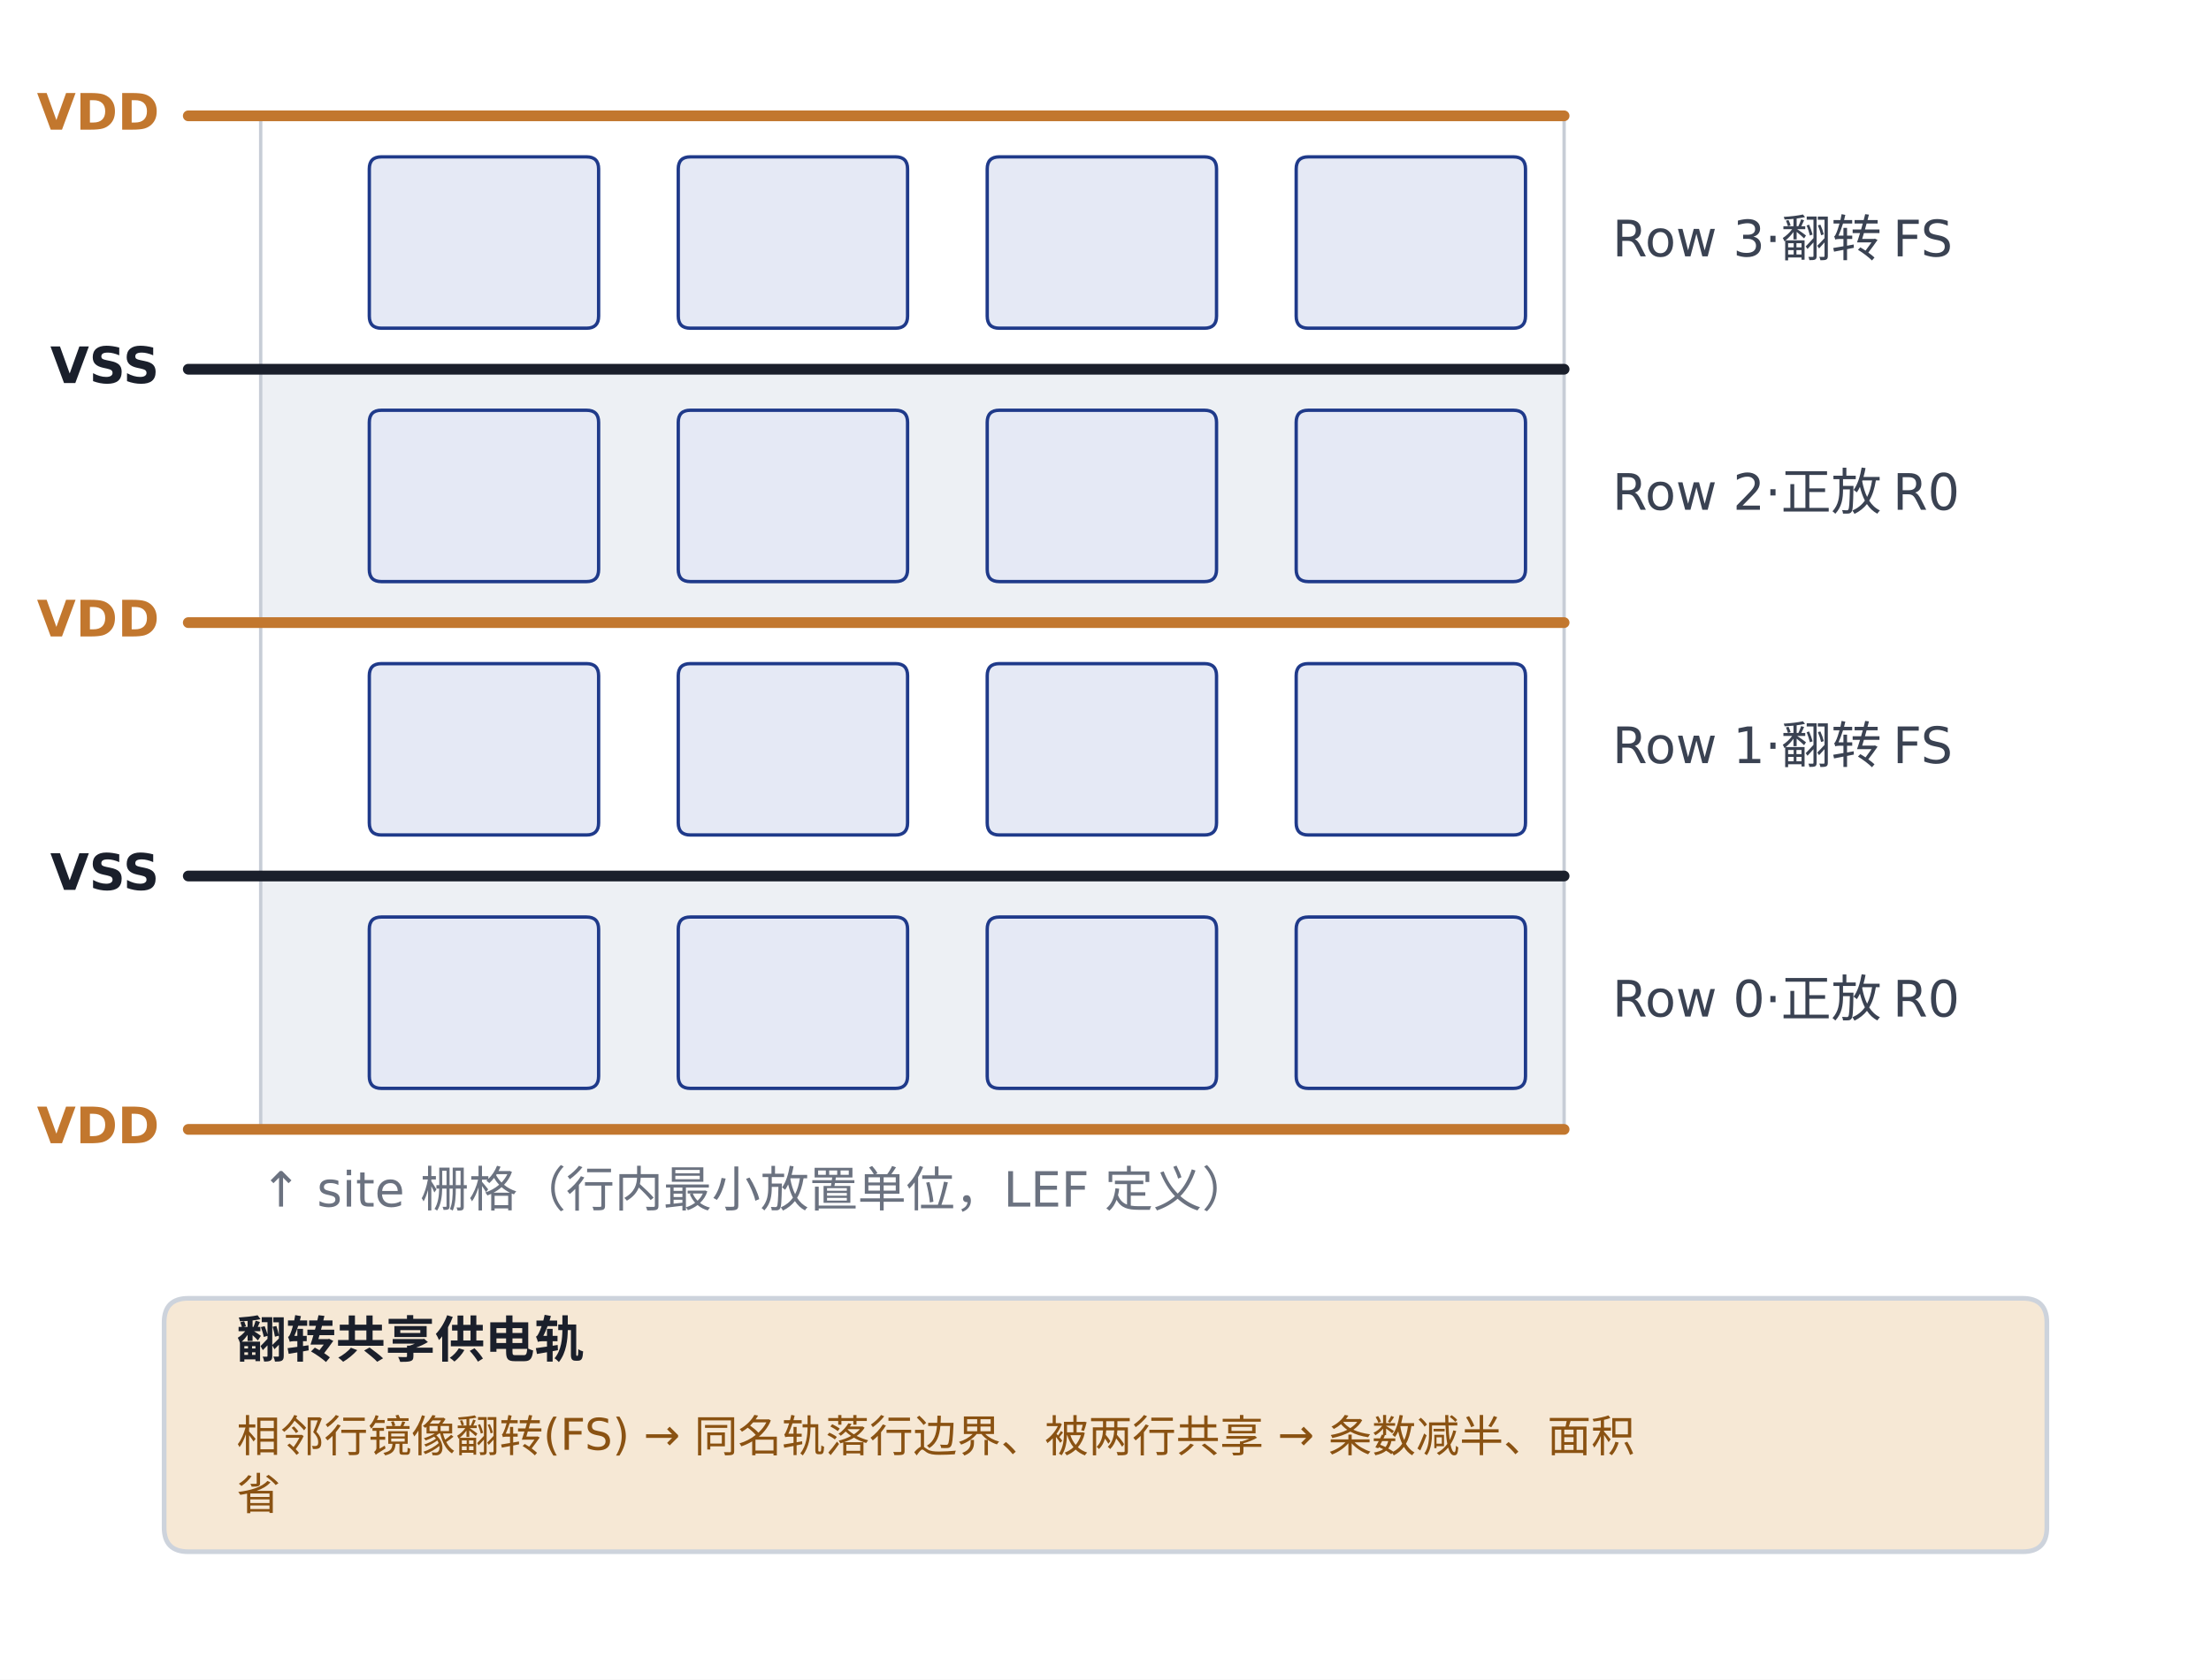
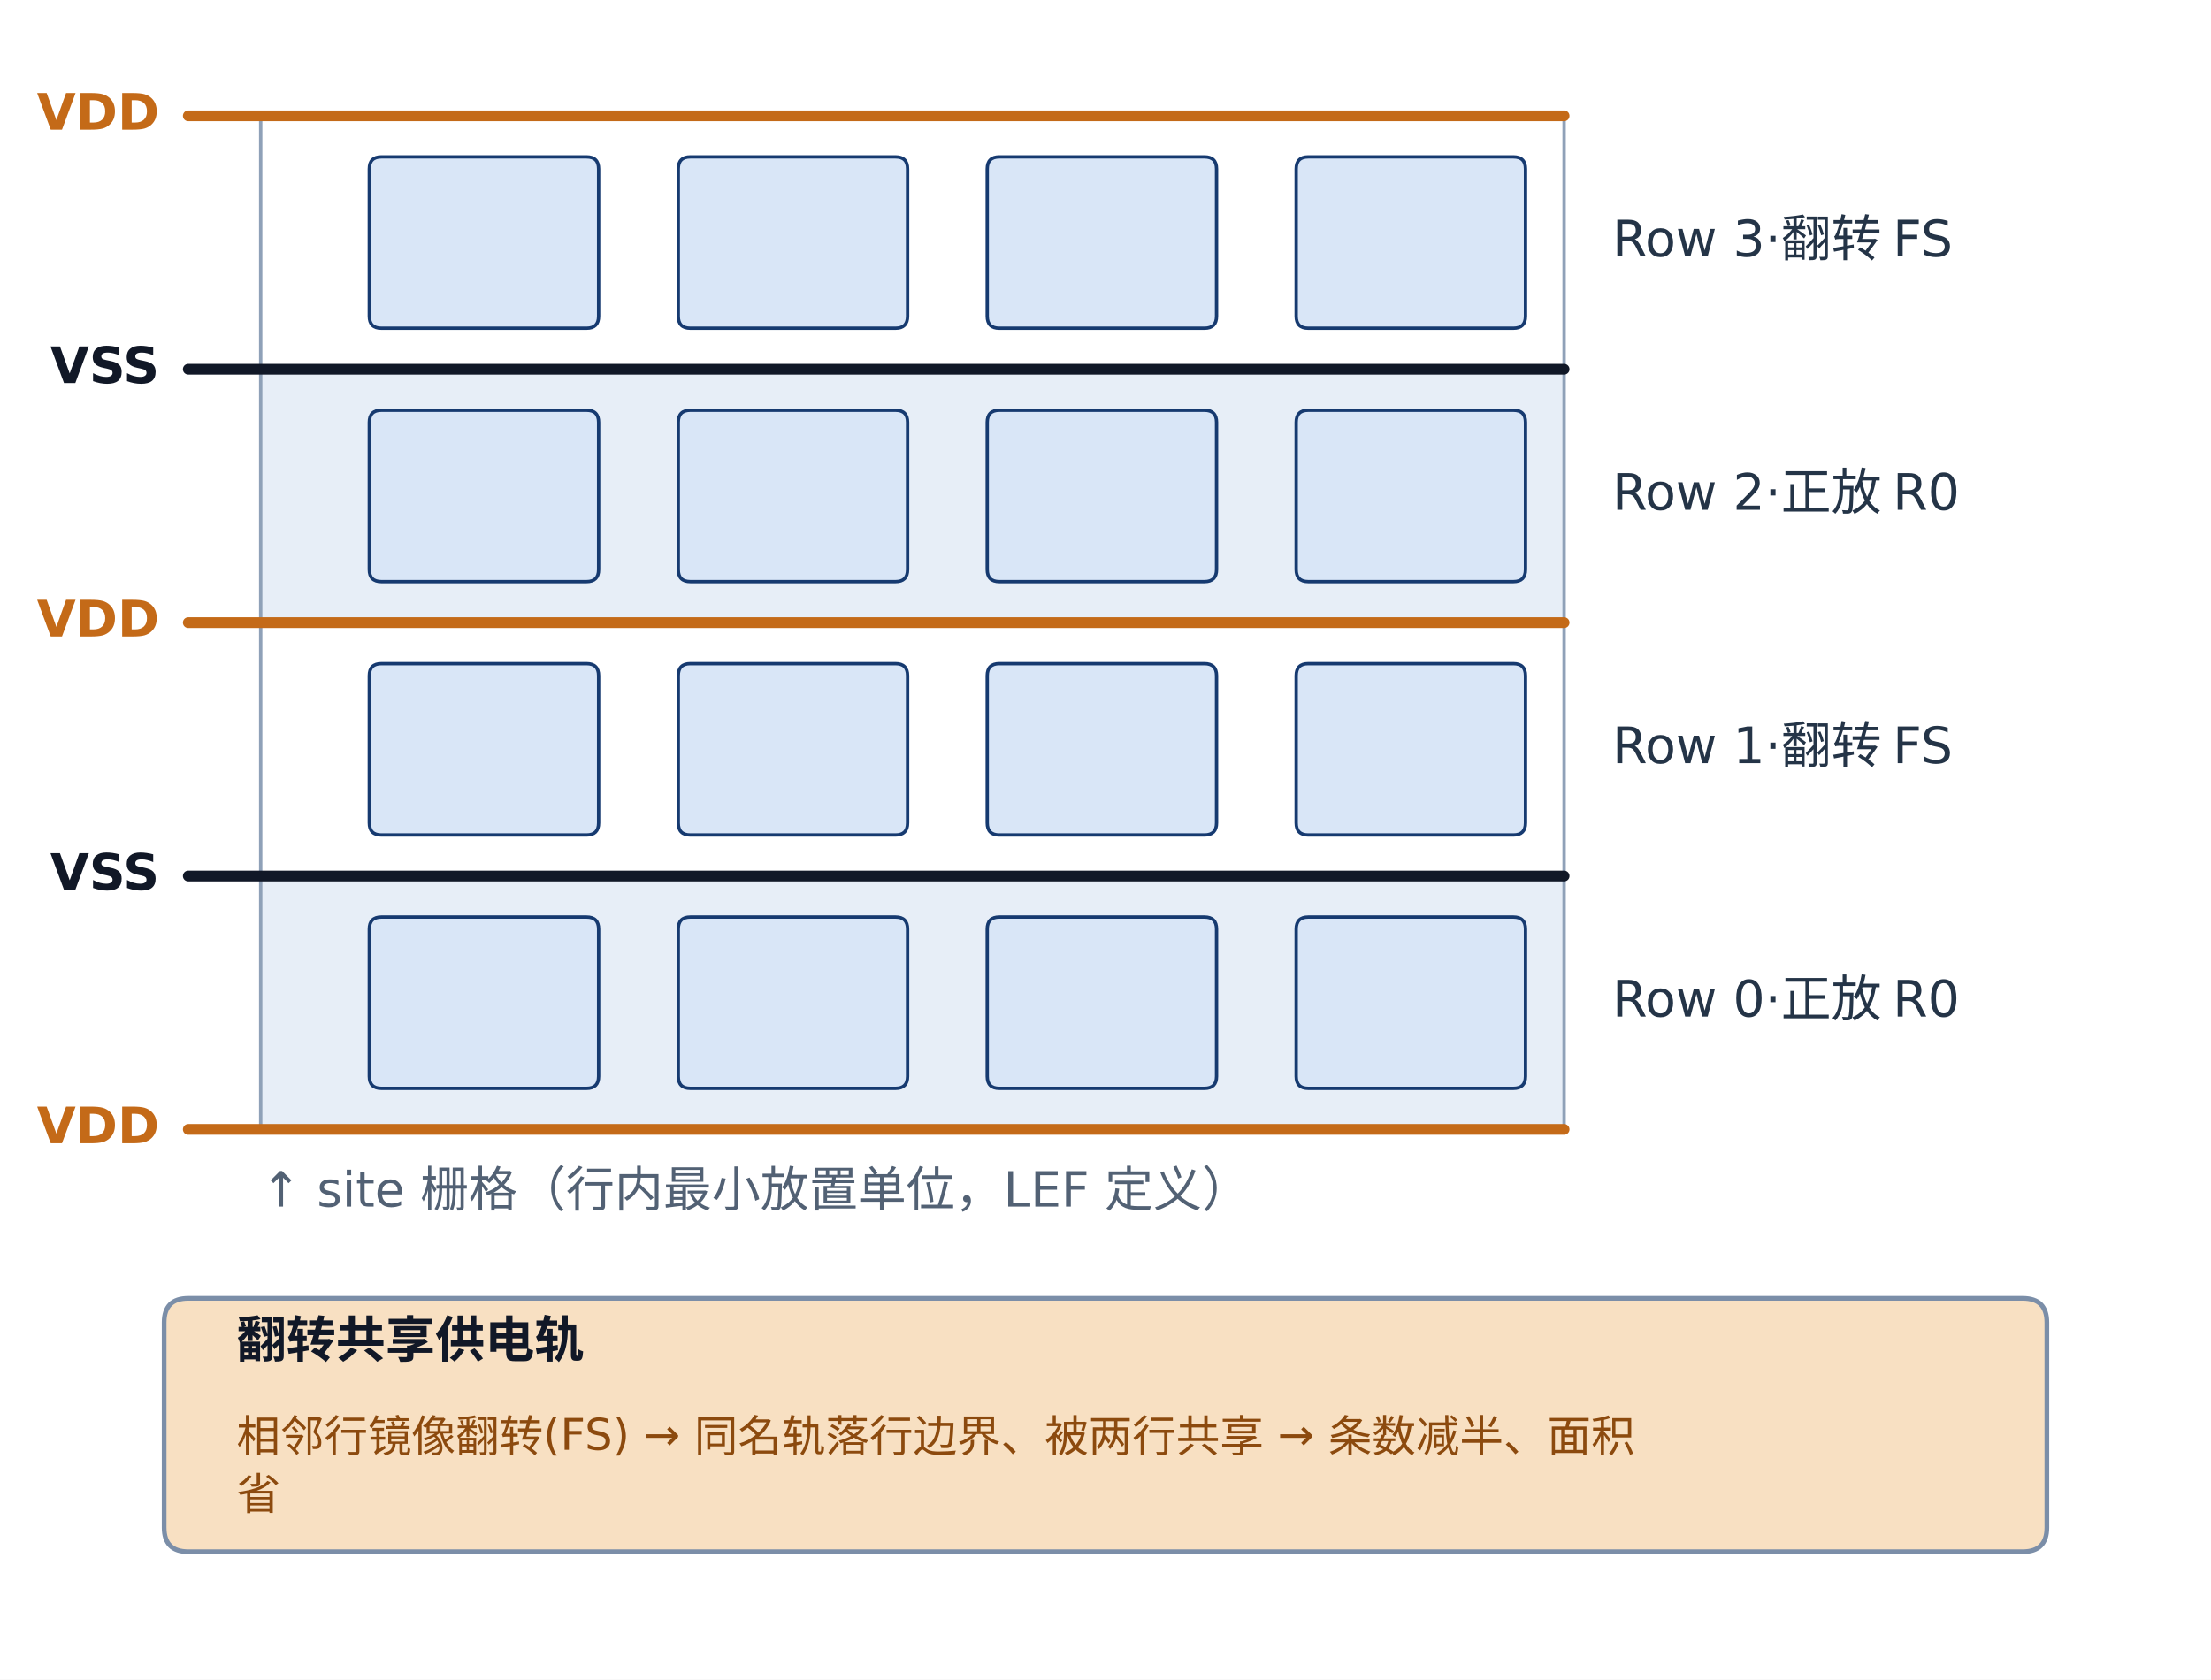
<svg xmlns="http://www.w3.org/2000/svg" width="659.52pt" height="501.12pt" viewBox="0 0 659.52 501.12" version="1.1">
  <defs>
    <style type="text/css">*{stroke-linejoin: round; stroke-linecap: butt}</style>
  </defs>
  <g id="figure_1">
    <g id="patch_1">
      <path d="M 0 501.12  L 659.52 501.12  L 659.52 0  L 0 0  z " style="fill: #ffffff" />
    </g>
    <g id="axes_1">
      <g id="patch_2">
        <path d="M 5.76 495.36  L 653.76 495.36  L 653.76 5.76  L 5.76 5.76  z " clip-path="url(#pae38d17460)" style="fill: #ffffff" />
      </g>
      <g id="patch_3">
-         <path d="M 77.76 336.96  L 466.56 336.96  L 466.56 261.36  L 77.76 261.36  z " clip-path="url(#pae38d17460)" style="fill: #edf0f4; stroke: #c7cdd6; stroke-linejoin: miter" />
+         <path d="M 77.76 336.96  L 466.56 336.96  L 466.56 261.36  L 77.76 261.36  z " clip-path="url(#pae38d17460)" style="fill: #E7EEF7; stroke: #8FA1B8; stroke-linejoin: miter" />
      </g>
      <g id="patch_4">
-         <path d="M 77.76 261.36  L 466.56 261.36  L 466.56 185.76  L 77.76 185.76  z " clip-path="url(#pae38d17460)" style="fill: #ffffff; stroke: #c7cdd6; stroke-linejoin: miter" />
+         <path d="M 77.76 261.36  L 466.56 261.36  L 466.56 185.76  L 77.76 185.76  z " clip-path="url(#pae38d17460)" style="fill: #ffffff; stroke: #8FA1B8; stroke-linejoin: miter" />
      </g>
      <g id="patch_5">
-         <path d="M 77.76 185.76  L 466.56 185.76  L 466.56 110.16  L 77.76 110.16  z " clip-path="url(#pae38d17460)" style="fill: #edf0f4; stroke: #c7cdd6; stroke-linejoin: miter" />
+         <path d="M 77.76 185.76  L 466.56 185.76  L 466.56 110.16  L 77.76 110.16  z " clip-path="url(#pae38d17460)" style="fill: #E7EEF7; stroke: #8FA1B8; stroke-linejoin: miter" />
      </g>
      <g id="patch_6">
-         <path d="M 77.76 110.16  L 466.56 110.16  L 466.56 34.56  L 77.76 34.56  z " clip-path="url(#pae38d17460)" style="fill: #ffffff; stroke: #c7cdd6; stroke-linejoin: miter" />
+         <path d="M 77.76 110.16  L 466.56 110.16  L 466.56 34.56  L 77.76 34.56  z " clip-path="url(#pae38d17460)" style="fill: #ffffff; stroke: #8FA1B8; stroke-linejoin: miter" />
      </g>
      <g id="patch_7">
-         <path d="M 56.16 462.96  L 603.36 462.96  Q 610.56 462.96 610.56 455.76  L 610.56 394.56  Q 610.56 387.36 603.36 387.36  L 56.16 387.36  Q 48.96 387.36 48.96 394.56  L 48.96 455.76  Q 48.96 462.96 56.16 462.96  z " clip-path="url(#pae38d17460)" style="fill: #f6e8d5; stroke: #cdd3dc; stroke-width: 1.4; stroke-linejoin: miter" />
+         <path d="M 56.16 462.96  L 603.36 462.96  Q 610.56 462.96 610.56 455.76  L 610.56 394.56  Q 610.56 387.36 603.36 387.36  L 56.16 387.36  Q 48.96 387.36 48.96 394.56  L 48.96 455.76  Q 48.96 462.96 56.16 462.96  z " clip-path="url(#pae38d17460)" style="fill: #F8E0C2; stroke: #7B8EA8; stroke-width: 1.4; stroke-linejoin: miter" />
      </g>
      <g id="text_1">
-         <text style="font-size: 15px; font-family: 'Microsoft YaHei', 'Microsoft YaHei UI', 'SimHei', 'Segoe UI', 'DejaVu Sans', sans-serif; text-anchor: start; fill: #3a4252" x="480.96" y="303.291" transform="rotate(-0 480.96 303.2909)">Row 0·正放 R0</text>
+         <text style="font-size: 15px; font-family: 'Microsoft YaHei', 'Microsoft YaHei UI', 'SimHei', 'Segoe UI', 'DejaVu Sans', sans-serif; text-anchor: start; fill: #243447" x="480.96" y="303.291" transform="rotate(-0 480.96 303.2909)">Row 0·正放 R0</text>
      </g>
      <g id="patch_8">
-         <path d="M 113.76 324.72  L 174.96 324.72  Q 178.56 324.72 178.56 321.12  L 178.56 277.2  Q 178.56 273.6 174.96 273.6  L 113.76 273.6  Q 110.16 273.6 110.16 277.2  L 110.16 321.12  Q 110.16 324.72 113.76 324.72  z " clip-path="url(#pae38d17460)" style="fill: #e5e9f5; stroke: #1f3a8a; stroke-linejoin: miter" />
+         <path d="M 113.76 324.72  L 174.96 324.72  Q 178.56 324.72 178.56 321.12  L 178.56 277.2  Q 178.56 273.6 174.96 273.6  L 113.76 273.6  Q 110.16 273.6 110.16 277.2  L 110.16 321.12  Q 110.16 324.72 113.76 324.72  z " clip-path="url(#pae38d17460)" style="fill: #D9E6F7; stroke: #163A70; stroke-linejoin: miter" />
      </g>
      <g id="patch_9">
-         <path d="M 205.92 324.72  L 267.12 324.72  Q 270.72 324.72 270.72 321.12  L 270.72 277.2  Q 270.72 273.6 267.12 273.6  L 205.92 273.6  Q 202.32 273.6 202.32 277.2  L 202.32 321.12  Q 202.32 324.72 205.92 324.72  z " clip-path="url(#pae38d17460)" style="fill: #e5e9f5; stroke: #1f3a8a; stroke-linejoin: miter" />
+         <path d="M 205.92 324.72  L 267.12 324.72  Q 270.72 324.72 270.72 321.12  L 270.72 277.2  Q 270.72 273.6 267.12 273.6  L 205.92 273.6  Q 202.32 273.6 202.32 277.2  L 202.32 321.12  Q 202.32 324.72 205.92 324.72  z " clip-path="url(#pae38d17460)" style="fill: #D9E6F7; stroke: #163A70; stroke-linejoin: miter" />
      </g>
      <g id="patch_10">
-         <path d="M 298.08 324.72  L 359.28 324.72  Q 362.88 324.72 362.88 321.12  L 362.88 277.2  Q 362.88 273.6 359.28 273.6  L 298.08 273.6  Q 294.48 273.6 294.48 277.2  L 294.48 321.12  Q 294.48 324.72 298.08 324.72  z " clip-path="url(#pae38d17460)" style="fill: #e5e9f5; stroke: #1f3a8a; stroke-linejoin: miter" />
+         <path d="M 298.08 324.72  L 359.28 324.72  Q 362.88 324.72 362.88 321.12  L 362.88 277.2  Q 362.88 273.6 359.28 273.6  L 298.08 273.6  Q 294.48 273.6 294.48 277.2  L 294.48 321.12  Q 294.48 324.72 298.08 324.72  z " clip-path="url(#pae38d17460)" style="fill: #D9E6F7; stroke: #163A70; stroke-linejoin: miter" />
      </g>
      <g id="patch_11">
-         <path d="M 390.24 324.72  L 451.44 324.72  Q 455.04 324.72 455.04 321.12  L 455.04 277.2  Q 455.04 273.6 451.44 273.6  L 390.24 273.6  Q 386.64 273.6 386.64 277.2  L 386.64 321.12  Q 386.64 324.72 390.24 324.72  z " clip-path="url(#pae38d17460)" style="fill: #e5e9f5; stroke: #1f3a8a; stroke-linejoin: miter" />
+         <path d="M 390.24 324.72  L 451.44 324.72  Q 455.04 324.72 455.04 321.12  L 455.04 277.2  Q 455.04 273.6 451.44 273.6  L 390.24 273.6  Q 386.64 273.6 386.64 277.2  L 386.64 321.12  Q 386.64 324.72 390.24 324.72  z " clip-path="url(#pae38d17460)" style="fill: #D9E6F7; stroke: #163A70; stroke-linejoin: miter" />
      </g>
      <g id="text_2">
-         <text style="font-size: 15px; font-family: 'Microsoft YaHei', 'Microsoft YaHei UI', 'SimHei', 'Segoe UI', 'DejaVu Sans', sans-serif; text-anchor: start; fill: #3a4252" x="480.96" y="227.691" transform="rotate(-0 480.96 227.6909)">Row 1·翻转 FS</text>
+         <text style="font-size: 15px; font-family: 'Microsoft YaHei', 'Microsoft YaHei UI', 'SimHei', 'Segoe UI', 'DejaVu Sans', sans-serif; text-anchor: start; fill: #243447" x="480.96" y="227.691" transform="rotate(-0 480.96 227.6909)">Row 1·翻转 FS</text>
      </g>
      <g id="patch_12">
-         <path d="M 113.76 249.12  L 174.96 249.12  Q 178.56 249.12 178.56 245.52  L 178.56 201.6  Q 178.56 198 174.96 198  L 113.76 198  Q 110.16 198 110.16 201.6  L 110.16 245.52  Q 110.16 249.12 113.76 249.12  z " clip-path="url(#pae38d17460)" style="fill: #e5e9f5; stroke: #1f3a8a; stroke-linejoin: miter" />
+         <path d="M 113.76 249.12  L 174.96 249.12  Q 178.56 249.12 178.56 245.52  L 178.56 201.6  Q 178.56 198 174.96 198  L 113.76 198  Q 110.16 198 110.16 201.6  L 110.16 245.52  Q 110.16 249.12 113.76 249.12  z " clip-path="url(#pae38d17460)" style="fill: #D9E6F7; stroke: #163A70; stroke-linejoin: miter" />
      </g>
      <g id="patch_13">
-         <path d="M 205.92 249.12  L 267.12 249.12  Q 270.72 249.12 270.72 245.52  L 270.72 201.6  Q 270.72 198 267.12 198  L 205.92 198  Q 202.32 198 202.32 201.6  L 202.32 245.52  Q 202.32 249.12 205.92 249.12  z " clip-path="url(#pae38d17460)" style="fill: #e5e9f5; stroke: #1f3a8a; stroke-linejoin: miter" />
+         <path d="M 205.92 249.12  L 267.12 249.12  Q 270.72 249.12 270.72 245.52  L 270.72 201.6  Q 270.72 198 267.12 198  L 205.92 198  Q 202.32 198 202.32 201.6  L 202.32 245.52  Q 202.32 249.12 205.92 249.12  z " clip-path="url(#pae38d17460)" style="fill: #D9E6F7; stroke: #163A70; stroke-linejoin: miter" />
      </g>
      <g id="patch_14">
-         <path d="M 298.08 249.12  L 359.28 249.12  Q 362.88 249.12 362.88 245.52  L 362.88 201.6  Q 362.88 198 359.28 198  L 298.08 198  Q 294.48 198 294.48 201.6  L 294.48 245.52  Q 294.48 249.12 298.08 249.12  z " clip-path="url(#pae38d17460)" style="fill: #e5e9f5; stroke: #1f3a8a; stroke-linejoin: miter" />
+         <path d="M 298.08 249.12  L 359.28 249.12  Q 362.88 249.12 362.88 245.52  L 362.88 201.6  Q 362.88 198 359.28 198  L 298.08 198  Q 294.48 198 294.48 201.6  L 294.48 245.52  Q 294.48 249.12 298.08 249.12  z " clip-path="url(#pae38d17460)" style="fill: #D9E6F7; stroke: #163A70; stroke-linejoin: miter" />
      </g>
      <g id="patch_15">
-         <path d="M 390.24 249.12  L 451.44 249.12  Q 455.04 249.12 455.04 245.52  L 455.04 201.6  Q 455.04 198 451.44 198  L 390.24 198  Q 386.64 198 386.64 201.6  L 386.64 245.52  Q 386.64 249.12 390.24 249.12  z " clip-path="url(#pae38d17460)" style="fill: #e5e9f5; stroke: #1f3a8a; stroke-linejoin: miter" />
+         <path d="M 390.24 249.12  L 451.44 249.12  Q 455.04 249.12 455.04 245.52  L 455.04 201.6  Q 455.04 198 451.44 198  L 390.24 198  Q 386.64 198 386.64 201.6  L 386.64 245.52  Q 386.64 249.12 390.24 249.12  z " clip-path="url(#pae38d17460)" style="fill: #D9E6F7; stroke: #163A70; stroke-linejoin: miter" />
      </g>
      <g id="text_3">
-         <text style="font-size: 15px; font-family: 'Microsoft YaHei', 'Microsoft YaHei UI', 'SimHei', 'Segoe UI', 'DejaVu Sans', sans-serif; text-anchor: start; fill: #3a4252" x="480.96" y="152.091" transform="rotate(-0 480.96 152.0909)">Row 2·正放 R0</text>
+         <text style="font-size: 15px; font-family: 'Microsoft YaHei', 'Microsoft YaHei UI', 'SimHei', 'Segoe UI', 'DejaVu Sans', sans-serif; text-anchor: start; fill: #243447" x="480.96" y="152.091" transform="rotate(-0 480.96 152.0909)">Row 2·正放 R0</text>
      </g>
      <g id="patch_16">
-         <path d="M 113.76 173.52  L 174.96 173.52  Q 178.56 173.52 178.56 169.92  L 178.56 126  Q 178.56 122.4 174.96 122.4  L 113.76 122.4  Q 110.16 122.4 110.16 126  L 110.16 169.92  Q 110.16 173.52 113.76 173.52  z " clip-path="url(#pae38d17460)" style="fill: #e5e9f5; stroke: #1f3a8a; stroke-linejoin: miter" />
+         <path d="M 113.76 173.52  L 174.96 173.52  Q 178.56 173.52 178.56 169.92  L 178.56 126  Q 178.56 122.4 174.96 122.4  L 113.76 122.4  Q 110.16 122.4 110.16 126  L 110.16 169.92  Q 110.16 173.52 113.76 173.52  z " clip-path="url(#pae38d17460)" style="fill: #D9E6F7; stroke: #163A70; stroke-linejoin: miter" />
      </g>
      <g id="patch_17">
-         <path d="M 205.92 173.52  L 267.12 173.52  Q 270.72 173.52 270.72 169.92  L 270.72 126  Q 270.72 122.4 267.12 122.4  L 205.92 122.4  Q 202.32 122.4 202.32 126  L 202.32 169.92  Q 202.32 173.52 205.92 173.52  z " clip-path="url(#pae38d17460)" style="fill: #e5e9f5; stroke: #1f3a8a; stroke-linejoin: miter" />
+         <path d="M 205.92 173.52  L 267.12 173.52  Q 270.72 173.52 270.72 169.92  L 270.72 126  Q 270.72 122.4 267.12 122.4  L 205.92 122.4  Q 202.32 122.4 202.32 126  L 202.32 169.92  Q 202.32 173.52 205.92 173.52  z " clip-path="url(#pae38d17460)" style="fill: #D9E6F7; stroke: #163A70; stroke-linejoin: miter" />
      </g>
      <g id="patch_18">
-         <path d="M 298.08 173.52  L 359.28 173.52  Q 362.88 173.52 362.88 169.92  L 362.88 126  Q 362.88 122.4 359.28 122.4  L 298.08 122.4  Q 294.48 122.4 294.48 126  L 294.48 169.92  Q 294.48 173.52 298.08 173.52  z " clip-path="url(#pae38d17460)" style="fill: #e5e9f5; stroke: #1f3a8a; stroke-linejoin: miter" />
+         <path d="M 298.08 173.52  L 359.28 173.52  Q 362.88 173.52 362.88 169.92  L 362.88 126  Q 362.88 122.4 359.28 122.4  L 298.08 122.4  Q 294.48 122.4 294.48 126  L 294.48 169.92  Q 294.48 173.52 298.08 173.52  z " clip-path="url(#pae38d17460)" style="fill: #D9E6F7; stroke: #163A70; stroke-linejoin: miter" />
      </g>
      <g id="patch_19">
-         <path d="M 390.24 173.52  L 451.44 173.52  Q 455.04 173.52 455.04 169.92  L 455.04 126  Q 455.04 122.4 451.44 122.4  L 390.24 122.4  Q 386.64 122.4 386.64 126  L 386.64 169.92  Q 386.64 173.52 390.24 173.52  z " clip-path="url(#pae38d17460)" style="fill: #e5e9f5; stroke: #1f3a8a; stroke-linejoin: miter" />
+         <path d="M 390.24 173.52  L 451.44 173.52  Q 455.04 173.52 455.04 169.92  L 455.04 126  Q 455.04 122.4 451.44 122.4  L 390.24 122.4  Q 386.64 122.4 386.64 126  L 386.64 169.92  Q 386.64 173.52 390.24 173.52  z " clip-path="url(#pae38d17460)" style="fill: #D9E6F7; stroke: #163A70; stroke-linejoin: miter" />
      </g>
      <g id="text_4">
-         <text style="font-size: 15px; font-family: 'Microsoft YaHei', 'Microsoft YaHei UI', 'SimHei', 'Segoe UI', 'DejaVu Sans', sans-serif; text-anchor: start; fill: #3a4252" x="480.96" y="76.491" transform="rotate(-0 480.96 76.49086)">Row 3·翻转 FS</text>
+         <text style="font-size: 15px; font-family: 'Microsoft YaHei', 'Microsoft YaHei UI', 'SimHei', 'Segoe UI', 'DejaVu Sans', sans-serif; text-anchor: start; fill: #243447" x="480.96" y="76.491" transform="rotate(-0 480.96 76.49086)">Row 3·翻转 FS</text>
      </g>
      <g id="patch_20">
-         <path d="M 113.76 97.92  L 174.96 97.92  Q 178.56 97.92 178.56 94.32  L 178.56 50.4  Q 178.56 46.8 174.96 46.8  L 113.76 46.8  Q 110.16 46.8 110.16 50.4  L 110.16 94.32  Q 110.16 97.92 113.76 97.92  z " clip-path="url(#pae38d17460)" style="fill: #e5e9f5; stroke: #1f3a8a; stroke-linejoin: miter" />
+         <path d="M 113.76 97.92  L 174.96 97.92  Q 178.56 97.92 178.56 94.32  L 178.56 50.4  Q 178.56 46.8 174.96 46.8  L 113.76 46.8  Q 110.16 46.8 110.16 50.4  L 110.16 94.32  Q 110.16 97.92 113.76 97.92  z " clip-path="url(#pae38d17460)" style="fill: #D9E6F7; stroke: #163A70; stroke-linejoin: miter" />
      </g>
      <g id="patch_21">
-         <path d="M 205.92 97.92  L 267.12 97.92  Q 270.72 97.92 270.72 94.32  L 270.72 50.4  Q 270.72 46.8 267.12 46.8  L 205.92 46.8  Q 202.32 46.8 202.32 50.4  L 202.32 94.32  Q 202.32 97.92 205.92 97.92  z " clip-path="url(#pae38d17460)" style="fill: #e5e9f5; stroke: #1f3a8a; stroke-linejoin: miter" />
+         <path d="M 205.92 97.92  L 267.12 97.92  Q 270.72 97.92 270.72 94.32  L 270.72 50.4  Q 270.72 46.8 267.12 46.8  L 205.92 46.8  Q 202.32 46.8 202.32 50.4  L 202.32 94.32  Q 202.32 97.92 205.92 97.92  z " clip-path="url(#pae38d17460)" style="fill: #D9E6F7; stroke: #163A70; stroke-linejoin: miter" />
      </g>
      <g id="patch_22">
-         <path d="M 298.08 97.92  L 359.28 97.92  Q 362.88 97.92 362.88 94.32  L 362.88 50.4  Q 362.88 46.8 359.28 46.8  L 298.08 46.8  Q 294.48 46.8 294.48 50.4  L 294.48 94.32  Q 294.48 97.92 298.08 97.92  z " clip-path="url(#pae38d17460)" style="fill: #e5e9f5; stroke: #1f3a8a; stroke-linejoin: miter" />
+         <path d="M 298.08 97.92  L 359.28 97.92  Q 362.88 97.92 362.88 94.32  L 362.88 50.4  Q 362.88 46.8 359.28 46.8  L 298.08 46.8  Q 294.48 46.8 294.48 50.4  L 294.48 94.32  Q 294.48 97.92 298.08 97.92  z " clip-path="url(#pae38d17460)" style="fill: #D9E6F7; stroke: #163A70; stroke-linejoin: miter" />
      </g>
      <g id="patch_23">
-         <path d="M 390.24 97.92  L 451.44 97.92  Q 455.04 97.92 455.04 94.32  L 455.04 50.4  Q 455.04 46.8 451.44 46.8  L 390.24 46.8  Q 386.64 46.8 386.64 50.4  L 386.64 94.32  Q 386.64 97.92 390.24 97.92  z " clip-path="url(#pae38d17460)" style="fill: #e5e9f5; stroke: #1f3a8a; stroke-linejoin: miter" />
+         <path d="M 390.24 97.92  L 451.44 97.92  Q 455.04 97.92 455.04 94.32  L 455.04 50.4  Q 455.04 46.8 451.44 46.8  L 390.24 46.8  Q 386.64 46.8 386.64 50.4  L 386.64 94.32  Q 386.64 97.92 390.24 97.92  z " clip-path="url(#pae38d17460)" style="fill: #D9E6F7; stroke: #163A70; stroke-linejoin: miter" />
      </g>
      <g id="text_5">
-         <text style="font-weight: 700; font-size: 15px; font-family: 'Microsoft YaHei', 'Microsoft YaHei UI', 'SimHei', 'Segoe UI', 'DejaVu Sans', sans-serif; text-anchor: end; fill: #c2772e" x="47.52" y="341.091" transform="rotate(-0 47.52 341.0909)">VDD</text>
+         <text style="font-weight: 700; font-size: 15px; font-family: 'Microsoft YaHei', 'Microsoft YaHei UI', 'SimHei', 'Segoe UI', 'DejaVu Sans', sans-serif; text-anchor: end; fill: #C46A18" x="47.52" y="341.091" transform="rotate(-0 47.52 341.0909)">VDD</text>
      </g>
      <g id="text_6">
-         <text style="font-weight: 700; font-size: 15px; font-family: 'Microsoft YaHei', 'Microsoft YaHei UI', 'SimHei', 'Segoe UI', 'DejaVu Sans', sans-serif; text-anchor: end; fill: #1a1f2b" x="47.52" y="265.491" transform="rotate(-0 47.52 265.4909)">VSS</text>
+         <text style="font-weight: 700; font-size: 15px; font-family: 'Microsoft YaHei', 'Microsoft YaHei UI', 'SimHei', 'Segoe UI', 'DejaVu Sans', sans-serif; text-anchor: end; fill: #111827" x="47.52" y="265.491" transform="rotate(-0 47.52 265.4909)">VSS</text>
      </g>
      <g id="text_7">
-         <text style="font-weight: 700; font-size: 15px; font-family: 'Microsoft YaHei', 'Microsoft YaHei UI', 'SimHei', 'Segoe UI', 'DejaVu Sans', sans-serif; text-anchor: end; fill: #c2772e" x="47.52" y="189.891" transform="rotate(-0 47.52 189.8909)">VDD</text>
+         <text style="font-weight: 700; font-size: 15px; font-family: 'Microsoft YaHei', 'Microsoft YaHei UI', 'SimHei', 'Segoe UI', 'DejaVu Sans', sans-serif; text-anchor: end; fill: #C46A18" x="47.52" y="189.891" transform="rotate(-0 47.52 189.8909)">VDD</text>
      </g>
      <g id="text_8">
-         <text style="font-weight: 700; font-size: 15px; font-family: 'Microsoft YaHei', 'Microsoft YaHei UI', 'SimHei', 'Segoe UI', 'DejaVu Sans', sans-serif; text-anchor: end; fill: #1a1f2b" x="47.52" y="114.291" transform="rotate(-0 47.52 114.2909)">VSS</text>
+         <text style="font-weight: 700; font-size: 15px; font-family: 'Microsoft YaHei', 'Microsoft YaHei UI', 'SimHei', 'Segoe UI', 'DejaVu Sans', sans-serif; text-anchor: end; fill: #111827" x="47.52" y="114.291" transform="rotate(-0 47.52 114.2909)">VSS</text>
      </g>
      <g id="text_9">
-         <text style="font-weight: 700; font-size: 15px; font-family: 'Microsoft YaHei', 'Microsoft YaHei UI', 'SimHei', 'Segoe UI', 'DejaVu Sans', sans-serif; text-anchor: end; fill: #c2772e" x="47.52" y="38.691" transform="rotate(-0 47.52 38.69086)">VDD</text>
+         <text style="font-weight: 700; font-size: 15px; font-family: 'Microsoft YaHei', 'Microsoft YaHei UI', 'SimHei', 'Segoe UI', 'DejaVu Sans', sans-serif; text-anchor: end; fill: #C46A18" x="47.52" y="38.691" transform="rotate(-0 47.52 38.69086)">VDD</text>
      </g>
      <g id="text_10">
-         <text style="font-size: 14.5px; font-family: 'Microsoft YaHei', 'Microsoft YaHei UI', 'SimHei', 'Segoe UI', 'DejaVu Sans', sans-serif; text-anchor: start; fill: #6b7280" x="77.76" y="360" transform="rotate(-0 77.76 360)">↑ site 栅格（行内最小放置单位，LEF 定义）</text>
+         <text style="font-size: 14.5px; font-family: 'Microsoft YaHei', 'Microsoft YaHei UI', 'SimHei', 'Segoe UI', 'DejaVu Sans', sans-serif; text-anchor: start; fill: #526174" x="77.76" y="360" transform="rotate(-0 77.76 360)">↑ site 栅格（行内最小放置单位，LEF 定义）</text>
      </g>
      <g id="text_11">
-         <text style="font-weight: 700; font-size: 14.809px; font-family: 'Microsoft YaHei', 'Microsoft YaHei UI', 'SimHei', 'Segoe UI', 'DejaVu Sans', sans-serif; text-anchor: start; fill: #1a1f2b" x="70.56" y="404.958" transform="rotate(-0 70.56 404.9581)">翻转共享供电轨</text>
+         <text style="font-weight: 700; font-size: 14.809px; font-family: 'Microsoft YaHei', 'Microsoft YaHei UI', 'SimHei', 'Segoe UI', 'DejaVu Sans', sans-serif; text-anchor: start; fill: #111827" x="70.56" y="404.958" transform="rotate(-0 70.56 404.9581)">翻转共享供电轨</text>
      </g>
      <g id="text_12">
-         <text style="font-size: 13.067px; font-family: 'Microsoft YaHei', 'Microsoft YaHei UI', 'SimHei', 'Segoe UI', 'DejaVu Sans', sans-serif; text-anchor: start; fill: #8a5212" x="70.56" y="433.149" transform="rotate(-0 70.56 433.1488)">相邻行镜像翻转(FS) → 同名轨落行边界、被两行共享 → 条数减半、面积</text>
+         <text style="font-size: 13.067px; font-family: 'Microsoft YaHei', 'Microsoft YaHei UI', 'SimHei', 'Segoe UI', 'DejaVu Sans', sans-serif; text-anchor: start; fill: #8C4A0E" x="70.56" y="433.149" transform="rotate(-0 70.56 433.1488)">相邻行镜像翻转(FS) → 同名轨落行边界、被两行共享 → 条数减半、面积</text>
      </g>
      <g id="text_13">
-         <text style="font-size: 13.067px; font-family: 'Microsoft YaHei', 'Microsoft YaHei UI', 'SimHei', 'Segoe UI', 'DejaVu Sans', sans-serif; text-anchor: start; fill: #8a5212" x="70.56" y="450.397" transform="rotate(-0 70.56 450.3971)">省</text>
+         <text style="font-size: 13.067px; font-family: 'Microsoft YaHei', 'Microsoft YaHei UI', 'SimHei', 'Segoe UI', 'DejaVu Sans', sans-serif; text-anchor: start; fill: #8C4A0E" x="70.56" y="450.397" transform="rotate(-0 70.56 450.3971)">省</text>
      </g>
      <g id="line2d_1">
-         <path d="M 56.16 336.96  L 466.56 336.96  " clip-path="url(#pae38d17460)" style="fill: none; stroke: #c2772e; stroke-width: 3.2; stroke-linecap: round" />
+         <path d="M 56.16 336.96  L 466.56 336.96  " clip-path="url(#pae38d17460)" style="fill: none; stroke: #C46A18; stroke-width: 3.2; stroke-linecap: round" />
      </g>
      <g id="line2d_2">
-         <path d="M 56.16 261.36  L 466.56 261.36  " clip-path="url(#pae38d17460)" style="fill: none; stroke: #1a1f2b; stroke-width: 3.2; stroke-linecap: round" />
+         <path d="M 56.16 261.36  L 466.56 261.36  " clip-path="url(#pae38d17460)" style="fill: none; stroke: #111827; stroke-width: 3.2; stroke-linecap: round" />
      </g>
      <g id="line2d_3">
-         <path d="M 56.16 185.76  L 466.56 185.76  " clip-path="url(#pae38d17460)" style="fill: none; stroke: #c2772e; stroke-width: 3.2; stroke-linecap: round" />
+         <path d="M 56.16 185.76  L 466.56 185.76  " clip-path="url(#pae38d17460)" style="fill: none; stroke: #C46A18; stroke-width: 3.2; stroke-linecap: round" />
      </g>
      <g id="line2d_4">
-         <path d="M 56.16 110.16  L 466.56 110.16  " clip-path="url(#pae38d17460)" style="fill: none; stroke: #1a1f2b; stroke-width: 3.2; stroke-linecap: round" />
+         <path d="M 56.16 110.16  L 466.56 110.16  " clip-path="url(#pae38d17460)" style="fill: none; stroke: #111827; stroke-width: 3.2; stroke-linecap: round" />
      </g>
      <g id="line2d_5">
-         <path d="M 56.16 34.56  L 466.56 34.56  " clip-path="url(#pae38d17460)" style="fill: none; stroke: #c2772e; stroke-width: 3.2; stroke-linecap: round" />
+         <path d="M 56.16 34.56  L 466.56 34.56  " clip-path="url(#pae38d17460)" style="fill: none; stroke: #C46A18; stroke-width: 3.2; stroke-linecap: round" />
      </g>
    </g>
  </g>
  <defs>
    <clipPath id="pae38d17460">
      <rect x="5.76" y="5.76" width="648" height="489.6" />
    </clipPath>
  </defs>
</svg>
